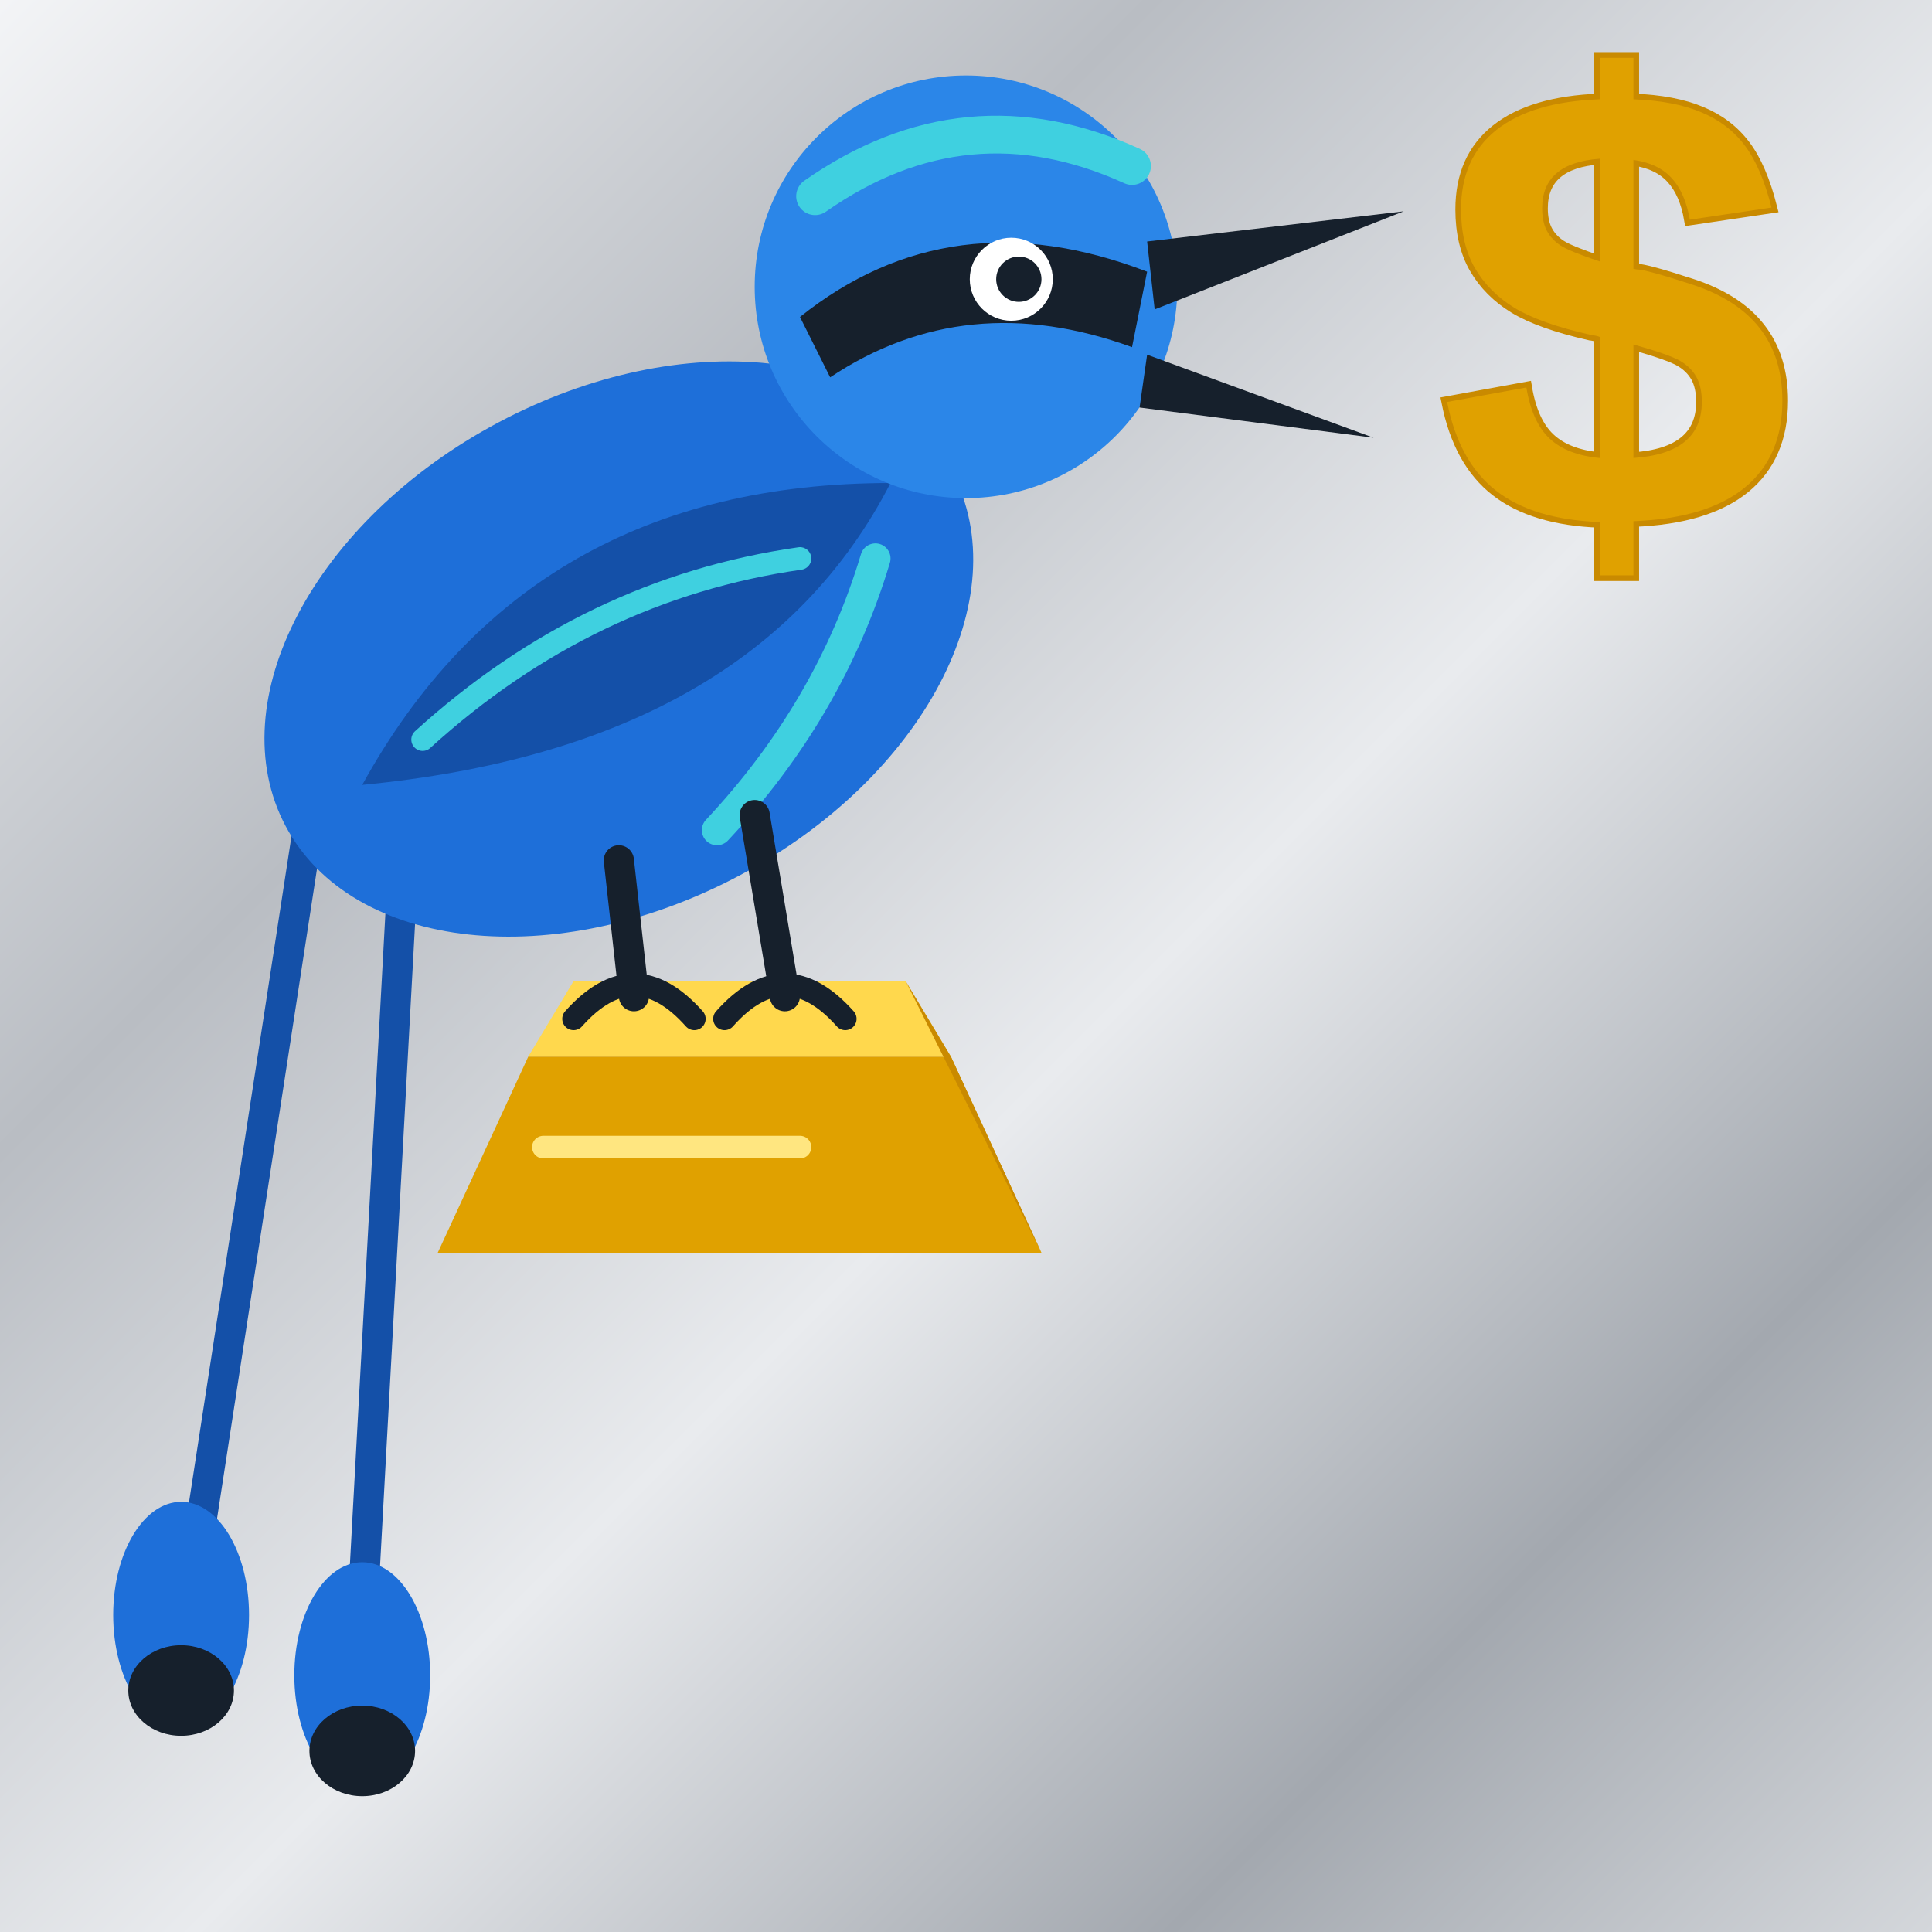
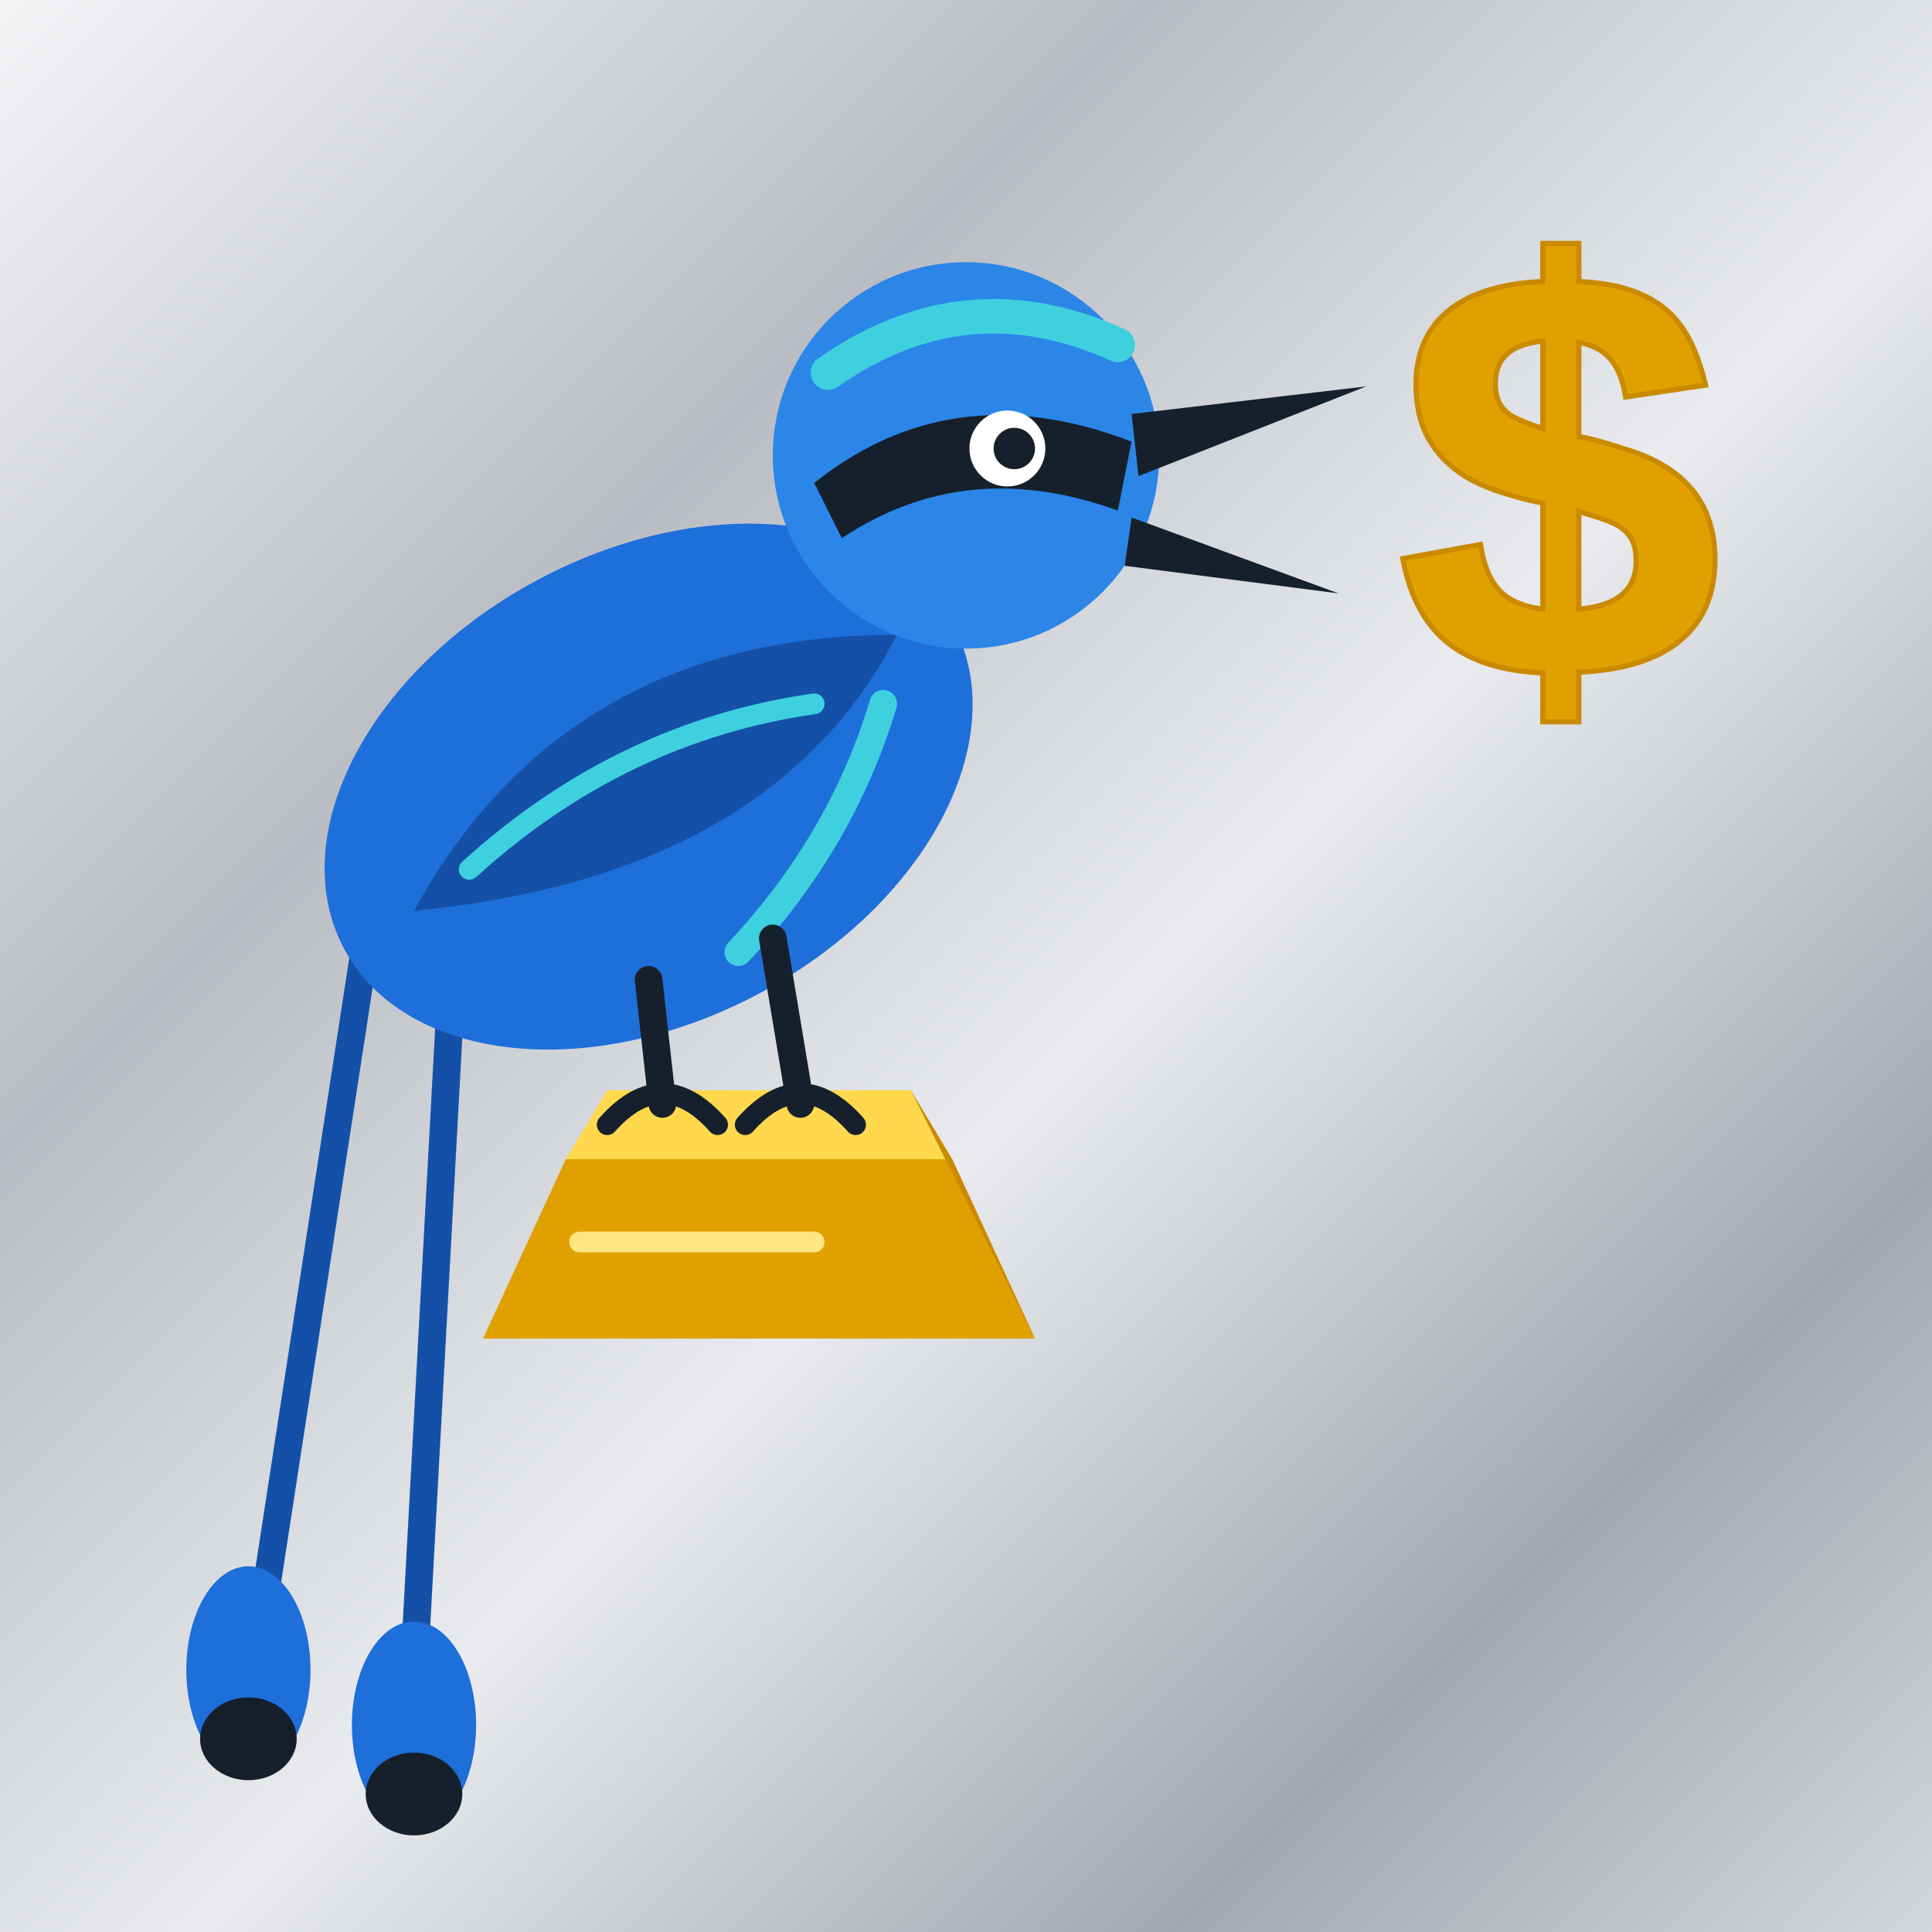
- <svg xmlns="http://www.w3.org/2000/svg" viewBox="70 96 256 256" role="img" aria-label="Gimme a W">
+ <svg xmlns="http://www.w3.org/2000/svg" viewBox="58 68 280 280" role="img" aria-label="Gimme a W">
  <defs>
    <linearGradient id="silver" x1="0" y1="0" x2="1" y2="1">
      <stop offset="0" stop-color="#F4F5F7" />
      <stop offset="0.3" stop-color="#B9BDC3" />
      <stop offset="0.55" stop-color="#E9EBEE" />
      <stop offset="0.8" stop-color="#A3A8AF" />
      <stop offset="1" stop-color="#D5D8DC" />
    </linearGradient>
  </defs>
-   <rect x="70" y="96" width="256" height="256" fill="url(#silver)" />
+   <rect x="58" y="68" width="280" height="280" fill="url(#silver)" />
  <path d="M112 198 L96 302" fill="none" stroke="#1450A8" stroke-width="4" stroke-linecap="round" />
  <path d="M124 200 L118 310" fill="none" stroke="#1450A8" stroke-width="4" stroke-linecap="round" />
  <ellipse cx="94" cy="310" rx="9" ry="15" fill="#1E6FD9" />
  <ellipse cx="94" cy="320" rx="7" ry="6" fill="#16202C" />
  <ellipse cx="118" cy="318" rx="9" ry="15" fill="#1E6FD9" />
  <ellipse cx="118" cy="328" rx="7" ry="6" fill="#16202C" />
  <path d="M140 236 L196 236 L208 262 L128 262 Z" fill="#E0A100" />
  <path d="M146 226 L190 226 L196 236 L140 236 Z" fill="#FFD84D" />
  <path d="M190 226 L196 236 L208 262 L202 250 Z" fill="#C98A00" />
  <line x1="142" y1="248" x2="176" y2="248" stroke="#FFE680" stroke-width="3" stroke-linecap="round" />
  <ellipse cx="152" cy="182" rx="50" ry="34" transform="rotate(-28 152 182)" fill="#1E6FD9" />
  <path d="M118 200 Q140 160 188 160 Q170 195 118 200 Z" fill="#1450A8" />
  <path d="M126 194 Q148 174 176 170" fill="none" stroke="#3FD0E0" stroke-width="3" stroke-linecap="round" />
  <path d="M165 206 Q180 190 186 170" fill="none" stroke="#3FD0E0" stroke-width="4" stroke-linecap="round" />
  <path d="M152 210 L154 228" fill="none" stroke="#16202C" stroke-width="4" stroke-linecap="round" />
  <path d="M170 204 L174 228" fill="none" stroke="#16202C" stroke-width="4" stroke-linecap="round" />
  <path d="M146 231 Q154 222 162 231" fill="none" stroke="#16202C" stroke-width="3" stroke-linecap="round" />
  <path d="M166 231 Q174 222 182 231" fill="none" stroke="#16202C" stroke-width="3" stroke-linecap="round" />
  <circle cx="198" cy="134" r="28" fill="#2B86E8" />
  <path d="M176 138 Q196 122 222 132 L220 142 Q198 134 180 146 Z" fill="#16202C" />
  <path d="M178 122 Q198 108 220 118" fill="none" stroke="#3FD0E0" stroke-width="5" stroke-linecap="round" />
  <circle cx="204" cy="133" r="5.5" fill="#FFFFFF" />
  <circle cx="205" cy="133" r="3" fill="#16202C" />
  <path d="M222 128 L256 124 L223 137 Z" fill="#16202C" />
  <path d="M222 143 L252 154 L221 150 Z" fill="#16202C" />
  <text x="284" y="166" text-anchor="middle" fill="#E0A100" stroke="#C98A00" stroke-width="1.5" paint-order="stroke" font-size="84" font-weight="700" font-family="Arial Black, Arial, Liberation Sans, DejaVu Sans, sans-serif">$</text>
</svg>
